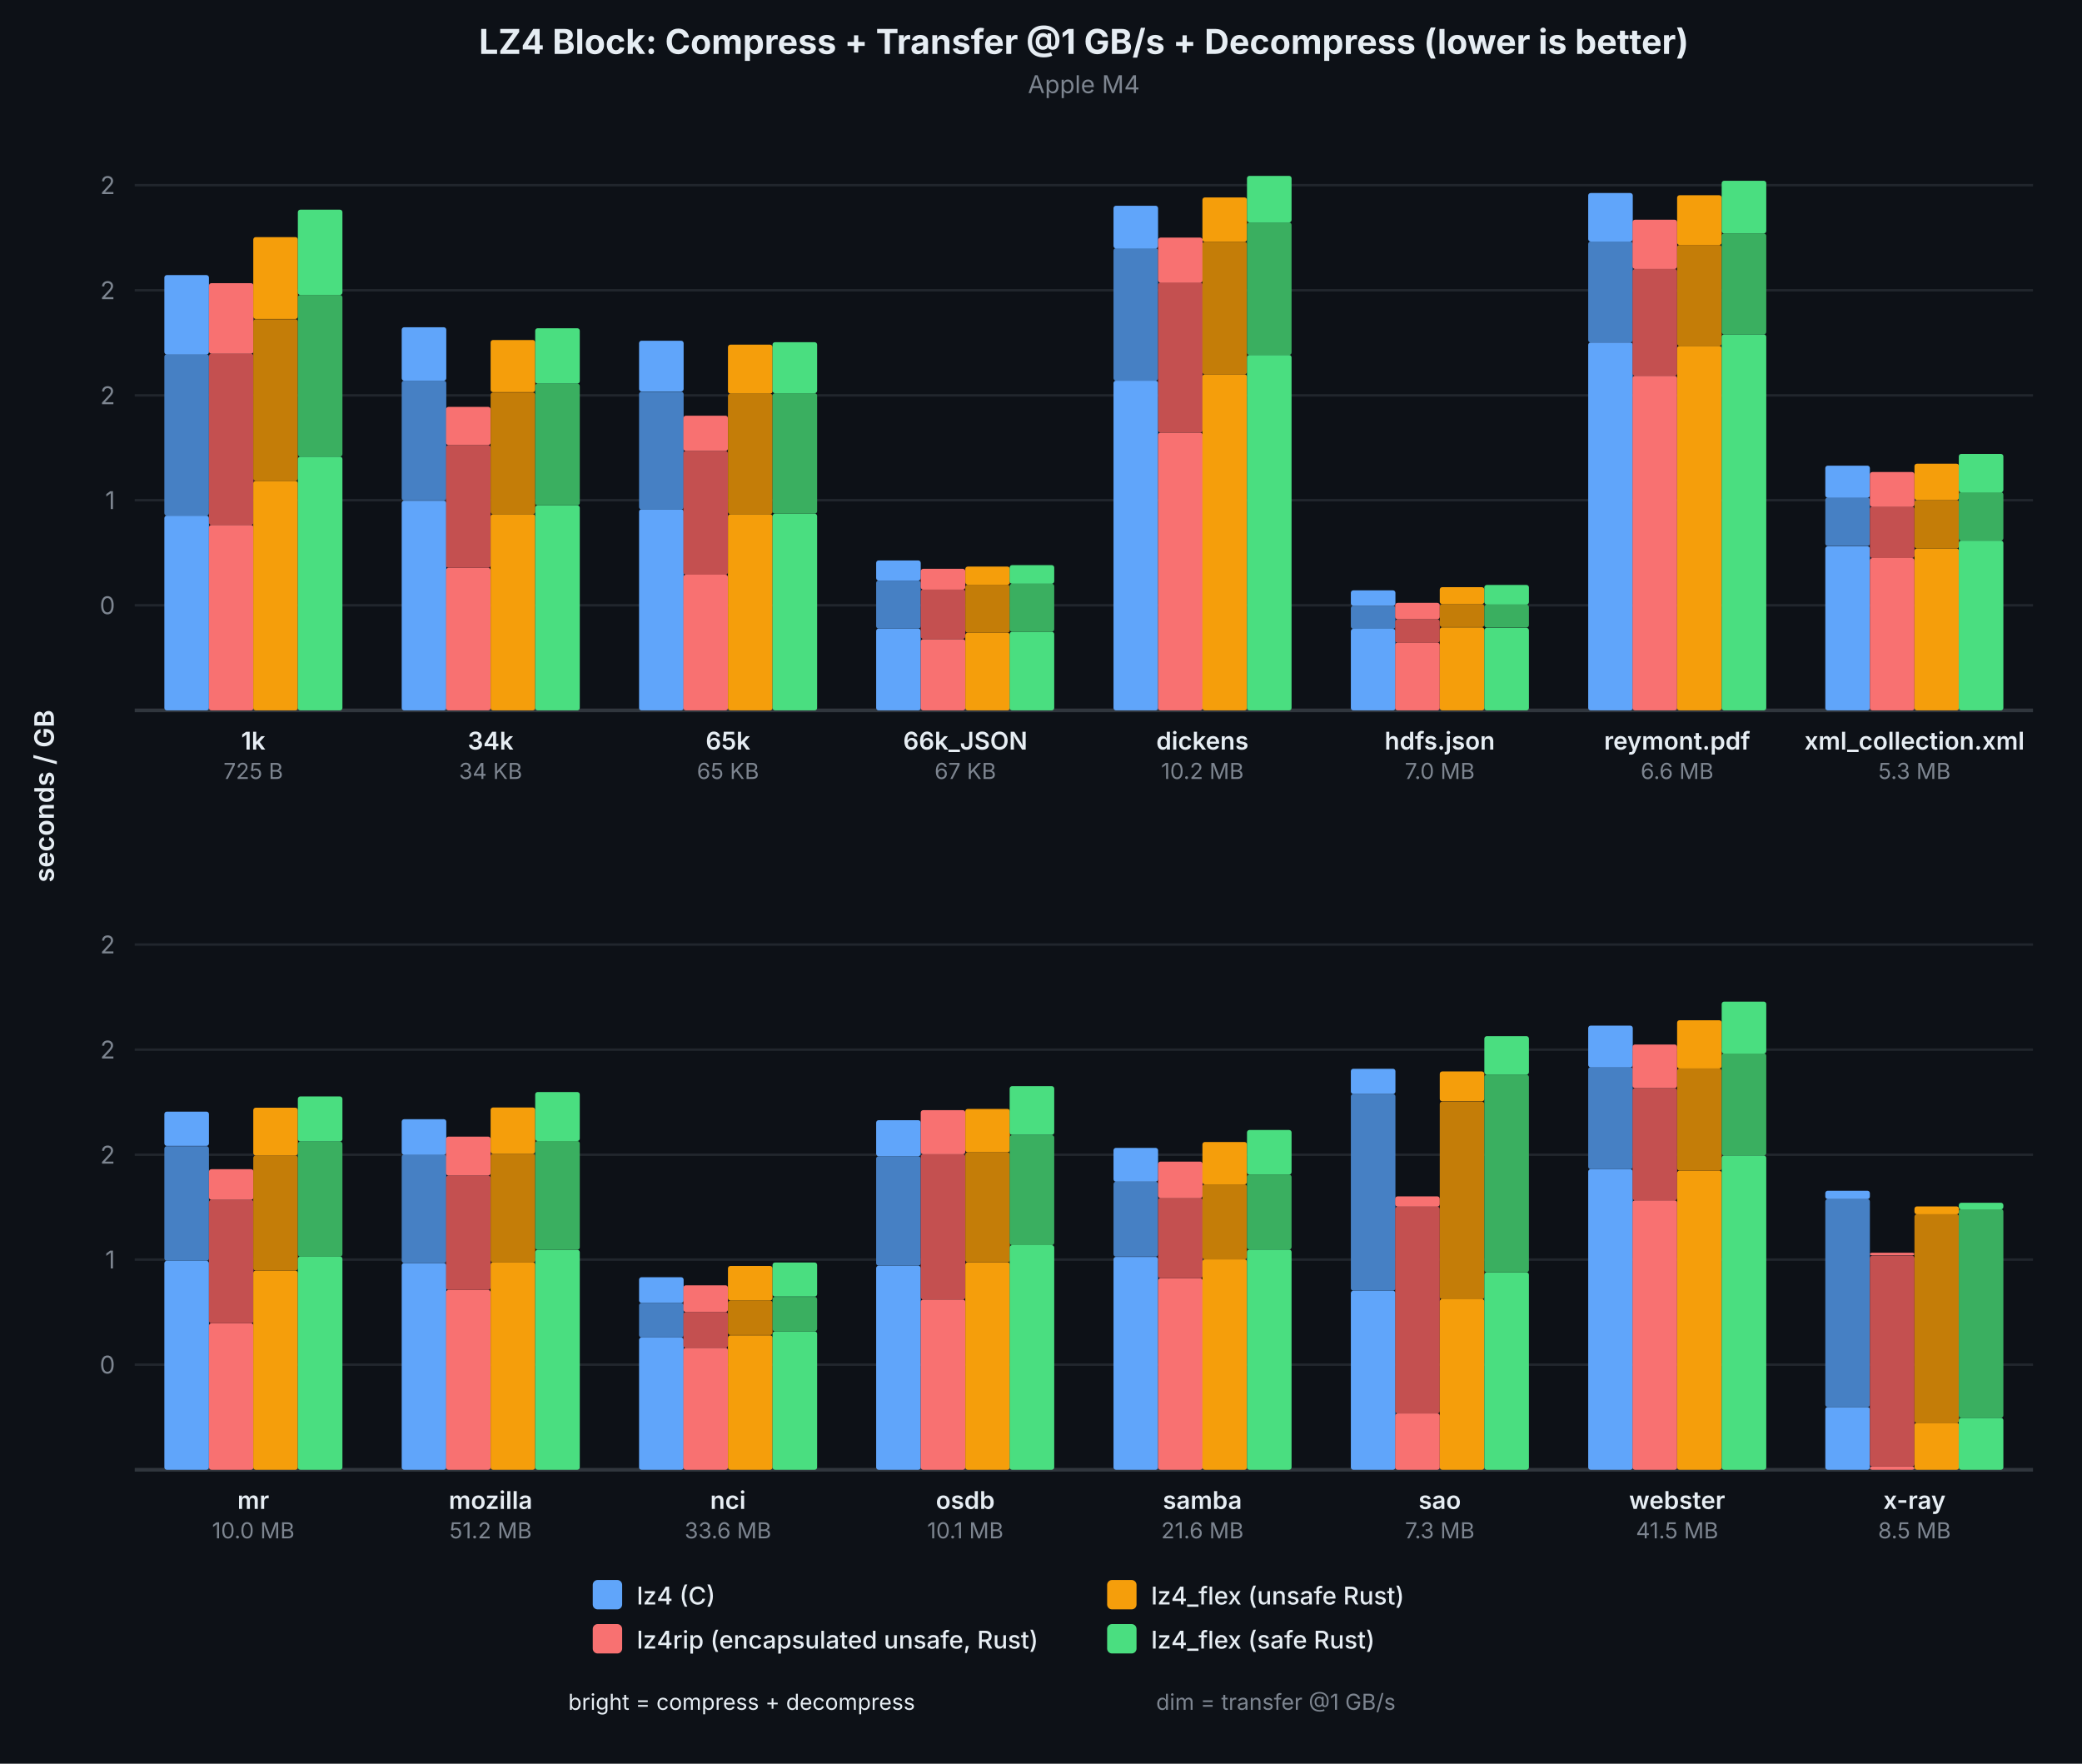
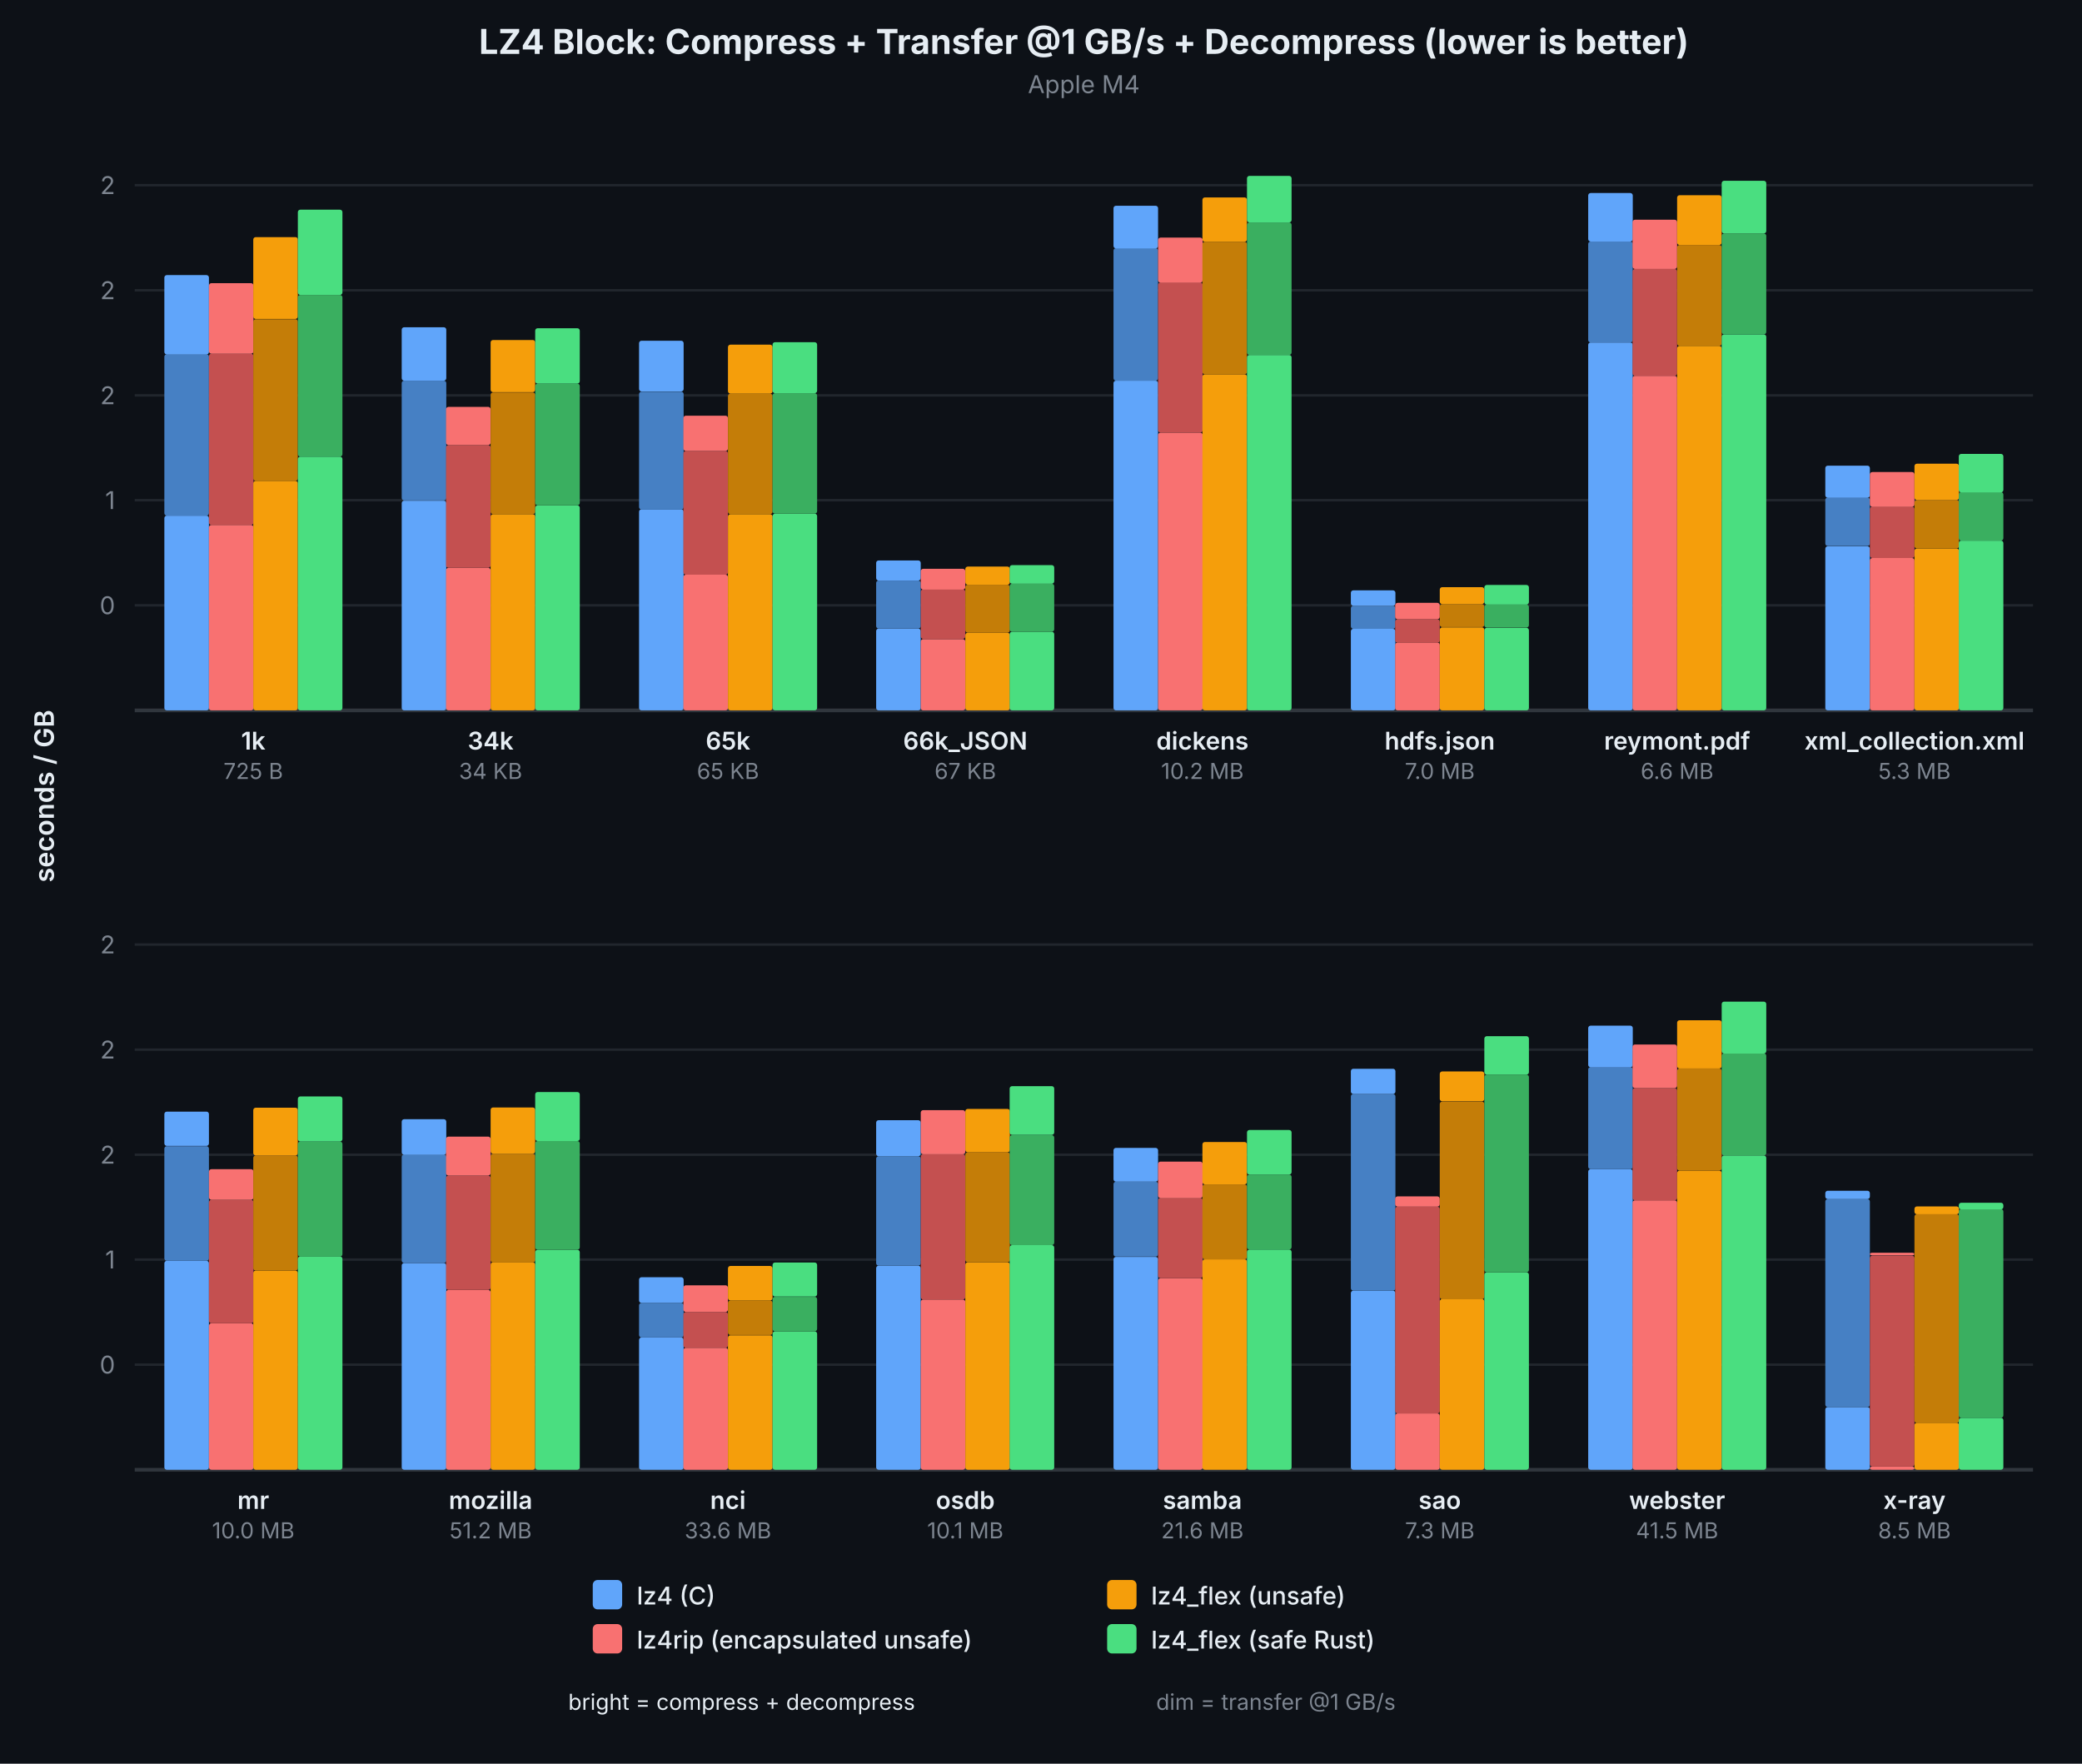
<svg xmlns="http://www.w3.org/2000/svg" viewBox="0 0 850 720" font-family="system-ui, -apple-system, sans-serif">
  <rect width="850" height="720" fill="#0d1117" />
  <text x="442.5" y="22" text-anchor="middle" fill="#e6edf3" font-size="14" font-weight="700">LZ4 Block: Compress + Transfer @1 GB/s + Decompress (lower is better)</text>
  <text x="442.5" y="38" text-anchor="middle" fill="#7d8590" font-size="10">Apple M4</text>
  <line x1="55" y1="247.1" x2="830" y2="247.1" stroke="#21262d" stroke-width="1" />
  <text x="47" y="247.1" text-anchor="end" dominant-baseline="middle" fill="#7d8590" font-size="10">0</text>
  <line x1="55" y1="204.2" x2="830" y2="204.2" stroke="#21262d" stroke-width="1" />
  <text x="47" y="204.2" text-anchor="end" dominant-baseline="middle" fill="#7d8590" font-size="10">1</text>
  <line x1="55" y1="161.4" x2="830" y2="161.4" stroke="#21262d" stroke-width="1" />
  <text x="47" y="161.4" text-anchor="end" dominant-baseline="middle" fill="#7d8590" font-size="10">2</text>
  <line x1="55" y1="118.5" x2="830" y2="118.5" stroke="#21262d" stroke-width="1" />
  <text x="47" y="118.5" text-anchor="end" dominant-baseline="middle" fill="#7d8590" font-size="10">2</text>
  <line x1="55" y1="75.6" x2="830" y2="75.6" stroke="#21262d" stroke-width="1" />
  <text x="47" y="75.6" text-anchor="end" dominant-baseline="middle" fill="#7d8590" font-size="10">2</text>
  <line x1="55" y1="290" x2="830" y2="290" stroke="#30363d" stroke-width="1.5" />
  <text x="22" y="325.0" text-anchor="middle" fill="#e6edf3" font-size="11" font-weight="600" transform="rotate(-90,22,325.0)">seconds / GB</text>
  <rect x="67.1" y="210.5" width="18.2" height="79.5" fill="#60a5fa" rx="1" />
  <rect x="67.1" y="144.6" width="18.2" height="65.9" fill="#4680c4" rx="1" />
  <rect x="67.1" y="112.3" width="18.2" height="32.4" fill="#60a5fa" rx="1" />
  <rect x="85.3" y="214.3" width="18.2" height="75.7" fill="#f87171" rx="1" />
  <rect x="85.3" y="144.4" width="18.2" height="69.9" fill="#c45050" rx="1" />
  <rect x="85.3" y="115.6" width="18.2" height="28.8" fill="#f87171" rx="1" />
  <rect x="103.4" y="196.3" width="18.2" height="93.7" fill="#f59e0b" rx="1" />
  <rect x="103.4" y="130.3" width="18.2" height="66.0" fill="#c47d08" rx="1" />
  <rect x="103.4" y="96.8" width="18.2" height="33.4" fill="#f59e0b" rx="1" />
  <rect x="121.6" y="186.4" width="18.2" height="103.6" fill="#4ade80" rx="1" />
  <rect x="121.6" y="120.4" width="18.2" height="66.0" fill="#3aaf60" rx="1" />
  <rect x="121.6" y="85.6" width="18.2" height="34.8" fill="#4ade80" rx="1" />
  <text x="103.4" y="306" text-anchor="middle" fill="#e6edf3" font-size="10" font-weight="600">1k</text>
  <text x="103.4" y="318" text-anchor="middle" fill="#7d8590" font-size="9">725 B</text>
  <rect x="164.0" y="204.4" width="18.2" height="85.6" fill="#60a5fa" rx="1" />
  <rect x="164.0" y="155.4" width="18.2" height="48.9" fill="#4680c4" rx="1" />
  <rect x="164.0" y="133.6" width="18.2" height="21.8" fill="#60a5fa" rx="1" />
  <rect x="182.1" y="231.8" width="18.2" height="58.2" fill="#f87171" rx="1" />
  <rect x="182.1" y="181.7" width="18.2" height="50.1" fill="#c45050" rx="1" />
  <rect x="182.1" y="166.1" width="18.2" height="15.6" fill="#f87171" rx="1" />
  <rect x="200.3" y="209.9" width="18.2" height="80.1" fill="#f59e0b" rx="1" />
  <rect x="200.3" y="160.2" width="18.2" height="49.7" fill="#c47d08" rx="1" />
  <rect x="200.3" y="138.8" width="18.2" height="21.3" fill="#f59e0b" rx="1" />
  <rect x="218.5" y="206.3" width="18.2" height="83.7" fill="#4ade80" rx="1" />
  <rect x="218.5" y="156.6" width="18.2" height="49.7" fill="#3aaf60" rx="1" />
  <rect x="218.5" y="134.0" width="18.2" height="22.6" fill="#4ade80" rx="1" />
  <text x="200.3" y="306" text-anchor="middle" fill="#e6edf3" font-size="10" font-weight="600">34k</text>
  <text x="200.3" y="318" text-anchor="middle" fill="#7d8590" font-size="9">34 KB</text>
  <rect x="260.9" y="207.9" width="18.2" height="82.1" fill="#60a5fa" rx="1" />
  <rect x="260.9" y="159.9" width="18.2" height="48.1" fill="#4680c4" rx="1" />
  <rect x="260.9" y="139.1" width="18.2" height="20.7" fill="#60a5fa" rx="1" />
  <rect x="279.0" y="234.6" width="18.2" height="55.4" fill="#f87171" rx="1" />
  <rect x="279.0" y="184.1" width="18.2" height="50.5" fill="#c45050" rx="1" />
  <rect x="279.0" y="169.7" width="18.2" height="14.4" fill="#f87171" rx="1" />
  <rect x="297.2" y="209.9" width="18.2" height="80.1" fill="#f59e0b" rx="1" />
  <rect x="297.2" y="160.7" width="18.2" height="49.2" fill="#c47d08" rx="1" />
  <rect x="297.2" y="140.7" width="18.2" height="20.0" fill="#f59e0b" rx="1" />
  <rect x="315.4" y="209.7" width="18.2" height="80.3" fill="#4ade80" rx="1" />
  <rect x="315.4" y="160.5" width="18.2" height="49.2" fill="#3aaf60" rx="1" />
  <rect x="315.4" y="139.7" width="18.2" height="20.8" fill="#4ade80" rx="1" />
  <text x="297.2" y="306" text-anchor="middle" fill="#e6edf3" font-size="10" font-weight="600">65k</text>
  <text x="297.2" y="318" text-anchor="middle" fill="#7d8590" font-size="9">65 KB</text>
  <rect x="357.7" y="256.6" width="18.2" height="33.4" fill="#60a5fa" rx="1" />
  <rect x="357.7" y="237.0" width="18.2" height="19.6" fill="#4680c4" rx="1" />
  <rect x="357.7" y="228.8" width="18.2" height="8.2" fill="#60a5fa" rx="1" />
  <rect x="375.9" y="260.9" width="18.2" height="29.1" fill="#f87171" rx="1" />
  <rect x="375.9" y="240.6" width="18.2" height="20.2" fill="#c45050" rx="1" />
  <rect x="375.9" y="232.2" width="18.2" height="8.5" fill="#f87171" rx="1" />
  <rect x="394.1" y="258.3" width="18.2" height="31.7" fill="#f59e0b" rx="1" />
  <rect x="394.1" y="238.7" width="18.2" height="19.6" fill="#c47d08" rx="1" />
  <rect x="394.1" y="231.3" width="18.2" height="7.4" fill="#f59e0b" rx="1" />
  <rect x="412.2" y="257.9" width="18.2" height="32.1" fill="#4ade80" rx="1" />
  <rect x="412.2" y="238.3" width="18.2" height="19.6" fill="#3aaf60" rx="1" />
  <rect x="412.2" y="230.7" width="18.2" height="7.6" fill="#4ade80" rx="1" />
  <text x="394.1" y="306" text-anchor="middle" fill="#e6edf3" font-size="10" font-weight="600">66k_JSON</text>
  <text x="394.1" y="318" text-anchor="middle" fill="#7d8590" font-size="9">67 KB</text>
  <rect x="454.6" y="155.4" width="18.2" height="134.6" fill="#60a5fa" rx="1" />
  <rect x="454.6" y="101.3" width="18.2" height="54.1" fill="#4680c4" rx="1" />
  <rect x="454.6" y="84.0" width="18.2" height="17.4" fill="#60a5fa" rx="1" />
  <rect x="472.8" y="176.6" width="18.2" height="113.4" fill="#f87171" rx="1" />
  <rect x="472.8" y="115.3" width="18.2" height="61.3" fill="#c45050" rx="1" />
  <rect x="472.8" y="97.0" width="18.2" height="18.4" fill="#f87171" rx="1" />
  <rect x="490.9" y="152.8" width="18.2" height="137.2" fill="#f59e0b" rx="1" />
  <rect x="490.9" y="98.7" width="18.2" height="54.1" fill="#c47d08" rx="1" />
  <rect x="490.9" y="80.6" width="18.2" height="18.1" fill="#f59e0b" rx="1" />
  <rect x="509.1" y="144.9" width="18.2" height="145.1" fill="#4ade80" rx="1" />
  <rect x="509.1" y="90.8" width="18.2" height="54.1" fill="#3aaf60" rx="1" />
  <rect x="509.1" y="71.8" width="18.2" height="19.0" fill="#4ade80" rx="1" />
  <text x="490.9" y="306" text-anchor="middle" fill="#e6edf3" font-size="10" font-weight="600">dickens</text>
  <text x="490.9" y="318" text-anchor="middle" fill="#7d8590" font-size="9">10.2 MB</text>
  <rect x="551.5" y="256.7" width="18.2" height="33.3" fill="#60a5fa" rx="1" />
  <rect x="551.5" y="247.3" width="18.2" height="9.4" fill="#4680c4" rx="1" />
  <rect x="551.5" y="241.0" width="18.2" height="6.3" fill="#60a5fa" rx="1" />
  <rect x="569.6" y="262.3" width="18.2" height="27.7" fill="#f87171" rx="1" />
  <rect x="569.6" y="252.8" width="18.2" height="9.6" fill="#c45050" rx="1" />
  <rect x="569.6" y="246.1" width="18.2" height="6.7" fill="#f87171" rx="1" />
  <rect x="587.8" y="256.1" width="18.2" height="33.9" fill="#f59e0b" rx="1" />
  <rect x="587.8" y="246.6" width="18.2" height="9.4" fill="#c47d08" rx="1" />
  <rect x="587.8" y="239.7" width="18.2" height="6.9" fill="#f59e0b" rx="1" />
  <rect x="606.0" y="256.3" width="18.2" height="33.7" fill="#4ade80" rx="1" />
  <rect x="606.0" y="246.8" width="18.2" height="9.4" fill="#3aaf60" rx="1" />
  <rect x="606.0" y="238.8" width="18.2" height="8.0" fill="#4ade80" rx="1" />
  <text x="587.8" y="306" text-anchor="middle" fill="#e6edf3" font-size="10" font-weight="600">hdfs.json</text>
  <text x="587.8" y="318" text-anchor="middle" fill="#7d8590" font-size="9">7.0 MB</text>
  <rect x="648.4" y="139.8" width="18.2" height="150.2" fill="#60a5fa" rx="1" />
  <rect x="648.4" y="98.6" width="18.2" height="41.2" fill="#4680c4" rx="1" />
  <rect x="648.4" y="78.8" width="18.2" height="19.8" fill="#60a5fa" rx="1" />
  <rect x="666.5" y="153.4" width="18.2" height="136.6" fill="#f87171" rx="1" />
  <rect x="666.5" y="109.8" width="18.2" height="43.6" fill="#c45050" rx="1" />
  <rect x="666.5" y="89.7" width="18.2" height="20.1" fill="#f87171" rx="1" />
  <rect x="684.7" y="141.2" width="18.2" height="148.8" fill="#f59e0b" rx="1" />
  <rect x="684.7" y="100.0" width="18.2" height="41.2" fill="#c47d08" rx="1" />
  <rect x="684.7" y="79.7" width="18.2" height="20.3" fill="#f59e0b" rx="1" />
  <rect x="702.9" y="136.5" width="18.2" height="153.5" fill="#4ade80" rx="1" />
  <rect x="702.9" y="95.3" width="18.2" height="41.2" fill="#3aaf60" rx="1" />
  <rect x="702.9" y="73.8" width="18.2" height="21.5" fill="#4ade80" rx="1" />
  <text x="684.7" y="306" text-anchor="middle" fill="#e6edf3" font-size="10" font-weight="600">reymont.pdf</text>
  <text x="684.7" y="318" text-anchor="middle" fill="#7d8590" font-size="9">6.6 MB</text>
  <rect x="745.2" y="223.0" width="18.2" height="67.0" fill="#60a5fa" rx="1" />
  <rect x="745.2" y="203.1" width="18.2" height="19.8" fill="#4680c4" rx="1" />
  <rect x="745.2" y="190.1" width="18.2" height="13.1" fill="#60a5fa" rx="1" />
  <rect x="763.4" y="227.8" width="18.2" height="62.2" fill="#f87171" rx="1" />
  <rect x="763.4" y="206.8" width="18.2" height="21.0" fill="#c45050" rx="1" />
  <rect x="763.4" y="192.7" width="18.2" height="14.2" fill="#f87171" rx="1" />
  <rect x="781.6" y="223.9" width="18.2" height="66.1" fill="#f59e0b" rx="1" />
  <rect x="781.6" y="204.1" width="18.2" height="19.8" fill="#c47d08" rx="1" />
  <rect x="781.6" y="189.3" width="18.2" height="14.8" fill="#f59e0b" rx="1" />
  <rect x="799.7" y="220.7" width="18.2" height="69.3" fill="#4ade80" rx="1" />
  <rect x="799.7" y="200.9" width="18.2" height="19.8" fill="#3aaf60" rx="1" />
  <rect x="799.7" y="185.3" width="18.2" height="15.7" fill="#4ade80" rx="1" />
  <text x="781.6" y="306" text-anchor="middle" fill="#e6edf3" font-size="10" font-weight="600">xml_collection.xml</text>
  <text x="781.6" y="318" text-anchor="middle" fill="#7d8590" font-size="9">5.3 MB</text>
  <line x1="55" y1="557.1" x2="830" y2="557.1" stroke="#21262d" stroke-width="1" />
  <text x="47" y="557.1" text-anchor="end" dominant-baseline="middle" fill="#7d8590" font-size="10">0</text>
  <line x1="55" y1="514.2" x2="830" y2="514.2" stroke="#21262d" stroke-width="1" />
  <text x="47" y="514.2" text-anchor="end" dominant-baseline="middle" fill="#7d8590" font-size="10">1</text>
  <line x1="55" y1="471.4" x2="830" y2="471.4" stroke="#21262d" stroke-width="1" />
  <text x="47" y="471.4" text-anchor="end" dominant-baseline="middle" fill="#7d8590" font-size="10">2</text>
  <line x1="55" y1="428.5" x2="830" y2="428.5" stroke="#21262d" stroke-width="1" />
  <text x="47" y="428.5" text-anchor="end" dominant-baseline="middle" fill="#7d8590" font-size="10">2</text>
  <line x1="55" y1="385.6" x2="830" y2="385.6" stroke="#21262d" stroke-width="1" />
  <text x="47" y="385.6" text-anchor="end" dominant-baseline="middle" fill="#7d8590" font-size="10">2</text>
  <line x1="55" y1="600" x2="830" y2="600" stroke="#30363d" stroke-width="1.5" />
  <rect x="67.1" y="514.7" width="18.2" height="85.3" fill="#60a5fa" rx="1" />
  <rect x="67.1" y="467.9" width="18.2" height="46.8" fill="#4680c4" rx="1" />
  <rect x="67.1" y="453.8" width="18.2" height="14.0" fill="#60a5fa" rx="1" />
  <rect x="85.3" y="540.2" width="18.2" height="59.8" fill="#f87171" rx="1" />
  <rect x="85.3" y="489.8" width="18.2" height="50.4" fill="#c45050" rx="1" />
  <rect x="85.3" y="477.3" width="18.2" height="12.5" fill="#f87171" rx="1" />
  <rect x="103.4" y="518.7" width="18.2" height="81.3" fill="#f59e0b" rx="1" />
  <rect x="103.4" y="471.7" width="18.2" height="47.0" fill="#c47d08" rx="1" />
  <rect x="103.4" y="452.2" width="18.2" height="19.5" fill="#f59e0b" rx="1" />
  <rect x="121.6" y="512.9" width="18.2" height="87.1" fill="#4ade80" rx="1" />
  <rect x="121.6" y="466.0" width="18.2" height="47.0" fill="#3aaf60" rx="1" />
  <rect x="121.6" y="447.6" width="18.2" height="18.4" fill="#4ade80" rx="1" />
  <text x="103.4" y="616" text-anchor="middle" fill="#e6edf3" font-size="10" font-weight="600">mr</text>
  <text x="103.4" y="628" text-anchor="middle" fill="#7d8590" font-size="9">10.0 MB</text>
  <rect x="164.0" y="515.6" width="18.2" height="84.4" fill="#60a5fa" rx="1" />
  <rect x="164.0" y="471.3" width="18.2" height="44.3" fill="#4680c4" rx="1" />
  <rect x="164.0" y="456.9" width="18.2" height="14.5" fill="#60a5fa" rx="1" />
  <rect x="182.1" y="526.6" width="18.2" height="73.4" fill="#f87171" rx="1" />
  <rect x="182.1" y="479.9" width="18.2" height="46.7" fill="#c45050" rx="1" />
  <rect x="182.1" y="464.0" width="18.2" height="15.9" fill="#f87171" rx="1" />
  <rect x="200.3" y="515.3" width="18.2" height="84.7" fill="#f59e0b" rx="1" />
  <rect x="200.3" y="471.0" width="18.2" height="44.4" fill="#c47d08" rx="1" />
  <rect x="200.3" y="452.1" width="18.2" height="18.9" fill="#f59e0b" rx="1" />
  <rect x="218.5" y="510.2" width="18.2" height="89.8" fill="#4ade80" rx="1" />
  <rect x="218.5" y="465.8" width="18.2" height="44.4" fill="#3aaf60" rx="1" />
  <rect x="218.5" y="445.8" width="18.2" height="20.0" fill="#4ade80" rx="1" />
  <text x="200.3" y="616" text-anchor="middle" fill="#e6edf3" font-size="10" font-weight="600">mozilla</text>
  <text x="200.3" y="628" text-anchor="middle" fill="#7d8590" font-size="9">51.2 MB</text>
  <rect x="260.9" y="546.0" width="18.2" height="54.0" fill="#60a5fa" rx="1" />
  <rect x="260.9" y="531.9" width="18.2" height="14.1" fill="#4680c4" rx="1" />
  <rect x="260.9" y="521.4" width="18.2" height="10.5" fill="#60a5fa" rx="1" />
  <rect x="279.0" y="550.2" width="18.2" height="49.8" fill="#f87171" rx="1" />
  <rect x="279.0" y="535.6" width="18.2" height="14.6" fill="#c45050" rx="1" />
  <rect x="279.0" y="524.7" width="18.2" height="10.9" fill="#f87171" rx="1" />
  <rect x="297.2" y="545.1" width="18.2" height="54.9" fill="#f59e0b" rx="1" />
  <rect x="297.2" y="530.9" width="18.2" height="14.1" fill="#c47d08" rx="1" />
  <rect x="297.2" y="516.8" width="18.2" height="14.1" fill="#f59e0b" rx="1" />
  <rect x="315.4" y="543.5" width="18.2" height="56.5" fill="#4ade80" rx="1" />
  <rect x="315.4" y="529.4" width="18.2" height="14.1" fill="#3aaf60" rx="1" />
  <rect x="315.4" y="515.4" width="18.2" height="13.9" fill="#4ade80" rx="1" />
  <text x="297.2" y="616" text-anchor="middle" fill="#e6edf3" font-size="10" font-weight="600">nci</text>
  <text x="297.2" y="628" text-anchor="middle" fill="#7d8590" font-size="9">33.6 MB</text>
  <rect x="357.7" y="516.7" width="18.2" height="83.3" fill="#60a5fa" rx="1" />
  <rect x="357.7" y="472.0" width="18.2" height="44.7" fill="#4680c4" rx="1" />
  <rect x="357.7" y="457.3" width="18.2" height="14.7" fill="#60a5fa" rx="1" />
  <rect x="375.9" y="530.5" width="18.2" height="69.5" fill="#f87171" rx="1" />
  <rect x="375.9" y="471.2" width="18.2" height="59.3" fill="#c45050" rx="1" />
  <rect x="375.9" y="453.2" width="18.2" height="18.0" fill="#f87171" rx="1" />
  <rect x="394.1" y="515.3" width="18.2" height="84.7" fill="#f59e0b" rx="1" />
  <rect x="394.1" y="470.4" width="18.2" height="44.9" fill="#c47d08" rx="1" />
  <rect x="394.1" y="452.7" width="18.2" height="17.7" fill="#f59e0b" rx="1" />
  <rect x="412.2" y="508.3" width="18.2" height="91.7" fill="#4ade80" rx="1" />
  <rect x="412.2" y="463.4" width="18.2" height="44.9" fill="#3aaf60" rx="1" />
  <rect x="412.2" y="443.4" width="18.2" height="19.9" fill="#4ade80" rx="1" />
  <text x="394.1" y="616" text-anchor="middle" fill="#e6edf3" font-size="10" font-weight="600">osdb</text>
  <text x="394.1" y="628" text-anchor="middle" fill="#7d8590" font-size="9">10.1 MB</text>
  <rect x="454.6" y="513.1" width="18.2" height="86.9" fill="#60a5fa" rx="1" />
  <rect x="454.6" y="482.4" width="18.2" height="30.6" fill="#4680c4" rx="1" />
  <rect x="454.6" y="468.6" width="18.2" height="13.8" fill="#60a5fa" rx="1" />
  <rect x="472.8" y="521.8" width="18.2" height="78.2" fill="#f87171" rx="1" />
  <rect x="472.8" y="489.0" width="18.2" height="32.8" fill="#c45050" rx="1" />
  <rect x="472.8" y="474.2" width="18.2" height="14.9" fill="#f87171" rx="1" />
  <rect x="490.9" y="514.1" width="18.2" height="85.9" fill="#f59e0b" rx="1" />
  <rect x="490.9" y="483.5" width="18.2" height="30.6" fill="#c47d08" rx="1" />
  <rect x="490.9" y="466.2" width="18.2" height="17.3" fill="#f59e0b" rx="1" />
  <rect x="509.1" y="510.1" width="18.2" height="89.9" fill="#4ade80" rx="1" />
  <rect x="509.1" y="479.5" width="18.2" height="30.6" fill="#3aaf60" rx="1" />
  <rect x="509.1" y="461.3" width="18.2" height="18.2" fill="#4ade80" rx="1" />
  <text x="490.9" y="616" text-anchor="middle" fill="#e6edf3" font-size="10" font-weight="600">samba</text>
  <text x="490.9" y="628" text-anchor="middle" fill="#7d8590" font-size="9">21.6 MB</text>
  <rect x="551.5" y="526.9" width="18.2" height="73.1" fill="#60a5fa" rx="1" />
  <rect x="551.5" y="446.6" width="18.2" height="80.3" fill="#4680c4" rx="1" />
  <rect x="551.5" y="436.3" width="18.2" height="10.3" fill="#60a5fa" rx="1" />
  <rect x="569.6" y="577.0" width="18.2" height="23.0" fill="#f87171" rx="1" />
  <rect x="569.6" y="492.6" width="18.2" height="84.4" fill="#c45050" rx="1" />
  <rect x="569.6" y="488.4" width="18.2" height="4.2" fill="#f87171" rx="1" />
  <rect x="587.8" y="530.3" width="18.2" height="69.7" fill="#f59e0b" rx="1" />
  <rect x="587.8" y="449.7" width="18.2" height="80.7" fill="#c47d08" rx="1" />
  <rect x="587.8" y="437.4" width="18.2" height="12.2" fill="#f59e0b" rx="1" />
  <rect x="606.0" y="519.4" width="18.2" height="80.6" fill="#4ade80" rx="1" />
  <rect x="606.0" y="438.7" width="18.2" height="80.7" fill="#3aaf60" rx="1" />
  <rect x="606.0" y="423.0" width="18.2" height="15.7" fill="#4ade80" rx="1" />
  <text x="587.8" y="616" text-anchor="middle" fill="#e6edf3" font-size="10" font-weight="600">sao</text>
  <text x="587.8" y="628" text-anchor="middle" fill="#7d8590" font-size="9">7.3 MB</text>
  <rect x="648.4" y="477.3" width="18.2" height="122.7" fill="#60a5fa" rx="1" />
  <rect x="648.4" y="435.6" width="18.2" height="41.7" fill="#4680c4" rx="1" />
  <rect x="648.4" y="418.7" width="18.2" height="17.0" fill="#60a5fa" rx="1" />
  <rect x="666.5" y="490.0" width="18.2" height="110.0" fill="#f87171" rx="1" />
  <rect x="666.5" y="444.2" width="18.2" height="45.8" fill="#c45050" rx="1" />
  <rect x="666.5" y="426.4" width="18.2" height="17.8" fill="#f87171" rx="1" />
  <rect x="684.7" y="477.9" width="18.2" height="122.1" fill="#f59e0b" rx="1" />
  <rect x="684.7" y="436.2" width="18.2" height="41.7" fill="#c47d08" rx="1" />
  <rect x="684.7" y="416.5" width="18.2" height="19.7" fill="#f59e0b" rx="1" />
  <rect x="702.9" y="471.7" width="18.2" height="128.3" fill="#4ade80" rx="1" />
  <rect x="702.9" y="430.0" width="18.2" height="41.7" fill="#3aaf60" rx="1" />
  <rect x="702.9" y="408.9" width="18.2" height="21.2" fill="#4ade80" rx="1" />
  <text x="684.7" y="616" text-anchor="middle" fill="#e6edf3" font-size="10" font-weight="600">webster</text>
  <text x="684.7" y="628" text-anchor="middle" fill="#7d8590" font-size="9">41.5 MB</text>
  <rect x="745.2" y="574.4" width="18.2" height="25.6" fill="#60a5fa" rx="1" />
  <rect x="745.2" y="489.5" width="18.2" height="84.9" fill="#4680c4" rx="1" />
  <rect x="745.2" y="486.1" width="18.2" height="3.4" fill="#60a5fa" rx="1" />
  <rect x="763.4" y="598.7" width="18.2" height="1.3" fill="#f87171" rx="1" />
  <rect x="763.4" y="512.6" width="18.2" height="86.1" fill="#c45050" rx="1" />
  <rect x="763.4" y="511.4" width="18.2" height="1.1" fill="#f87171" rx="1" />
  <rect x="781.6" y="580.8" width="18.2" height="19.2" fill="#f59e0b" rx="1" />
  <rect x="781.6" y="495.7" width="18.2" height="85.2" fill="#c47d08" rx="1" />
  <rect x="781.6" y="492.5" width="18.2" height="3.2" fill="#f59e0b" rx="1" />
  <rect x="799.7" y="578.8" width="18.2" height="21.2" fill="#4ade80" rx="1" />
  <rect x="799.7" y="493.6" width="18.2" height="85.2" fill="#3aaf60" rx="1" />
  <rect x="799.7" y="491.0" width="18.2" height="2.7" fill="#4ade80" rx="1" />
  <text x="781.6" y="616" text-anchor="middle" fill="#e6edf3" font-size="10" font-weight="600">x-ray</text>
  <text x="781.6" y="628" text-anchor="middle" fill="#7d8590" font-size="9">8.5 MB</text>
  <rect x="242" y="645" width="12" height="12" fill="#60a5fa" rx="2" />
  <text x="260" y="655" fill="#e6edf3" font-size="10" font-weight="500">lz4 (C)</text>
  <rect x="242" y="663" width="12" height="12" fill="#f87171" rx="2" />
-   <text x="260" y="673" fill="#e6edf3" font-size="10" font-weight="500">lz4rip (encapsulated unsafe, Rust)</text>
+   <text x="260" y="673" fill="#e6edf3" font-size="10" font-weight="500">lz4rip (encapsulated unsafe)</text>
  <rect x="452" y="645" width="12" height="12" fill="#f59e0b" rx="2" />
-   <text x="470" y="655" fill="#e6edf3" font-size="10" font-weight="500">lz4_flex (unsafe Rust)</text>
+   <text x="470" y="655" fill="#e6edf3" font-size="10" font-weight="500">lz4_flex (unsafe)</text>
  <rect x="452" y="663" width="12" height="12" fill="#4ade80" rx="2" />
  <text x="470" y="673" fill="#e6edf3" font-size="10" font-weight="500">lz4_flex (safe Rust)</text>
  <text x="232" y="698" fill="#e6edf3" font-size="9">bright = compress + decompress</text>
  <text x="472" y="698" fill="#7d8590" font-size="9">dim = transfer @1 GB/s</text>
</svg>
